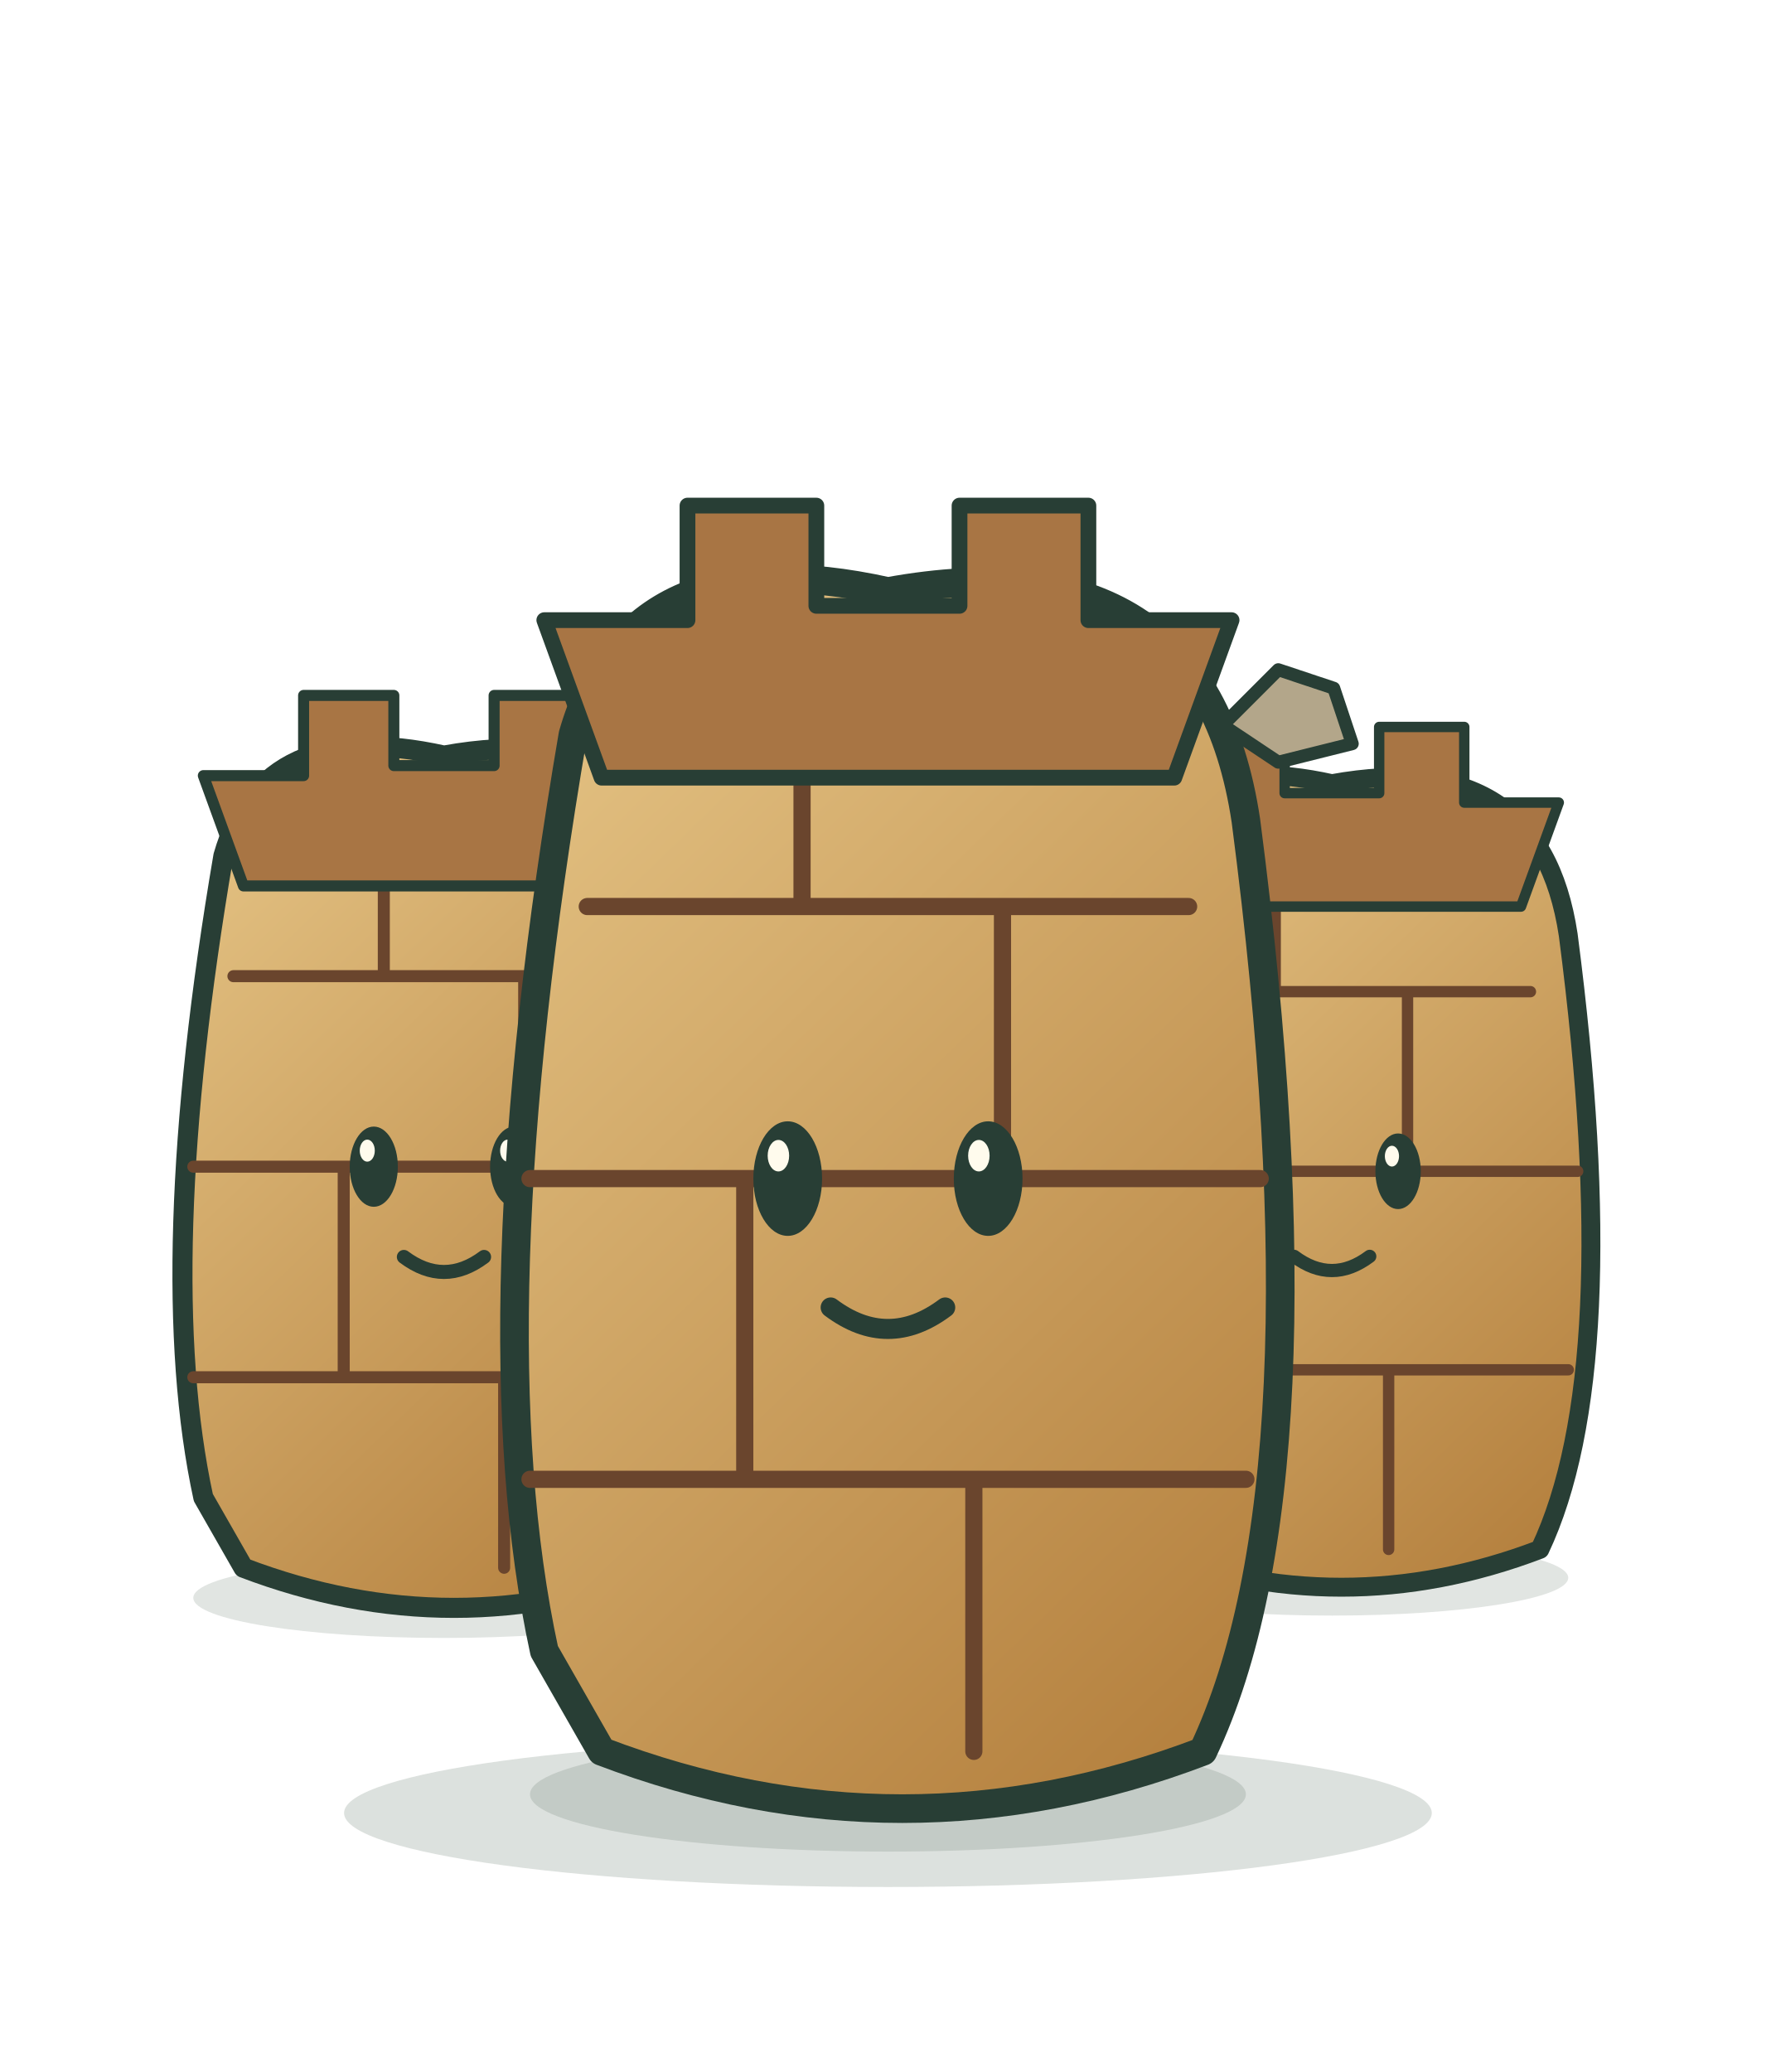
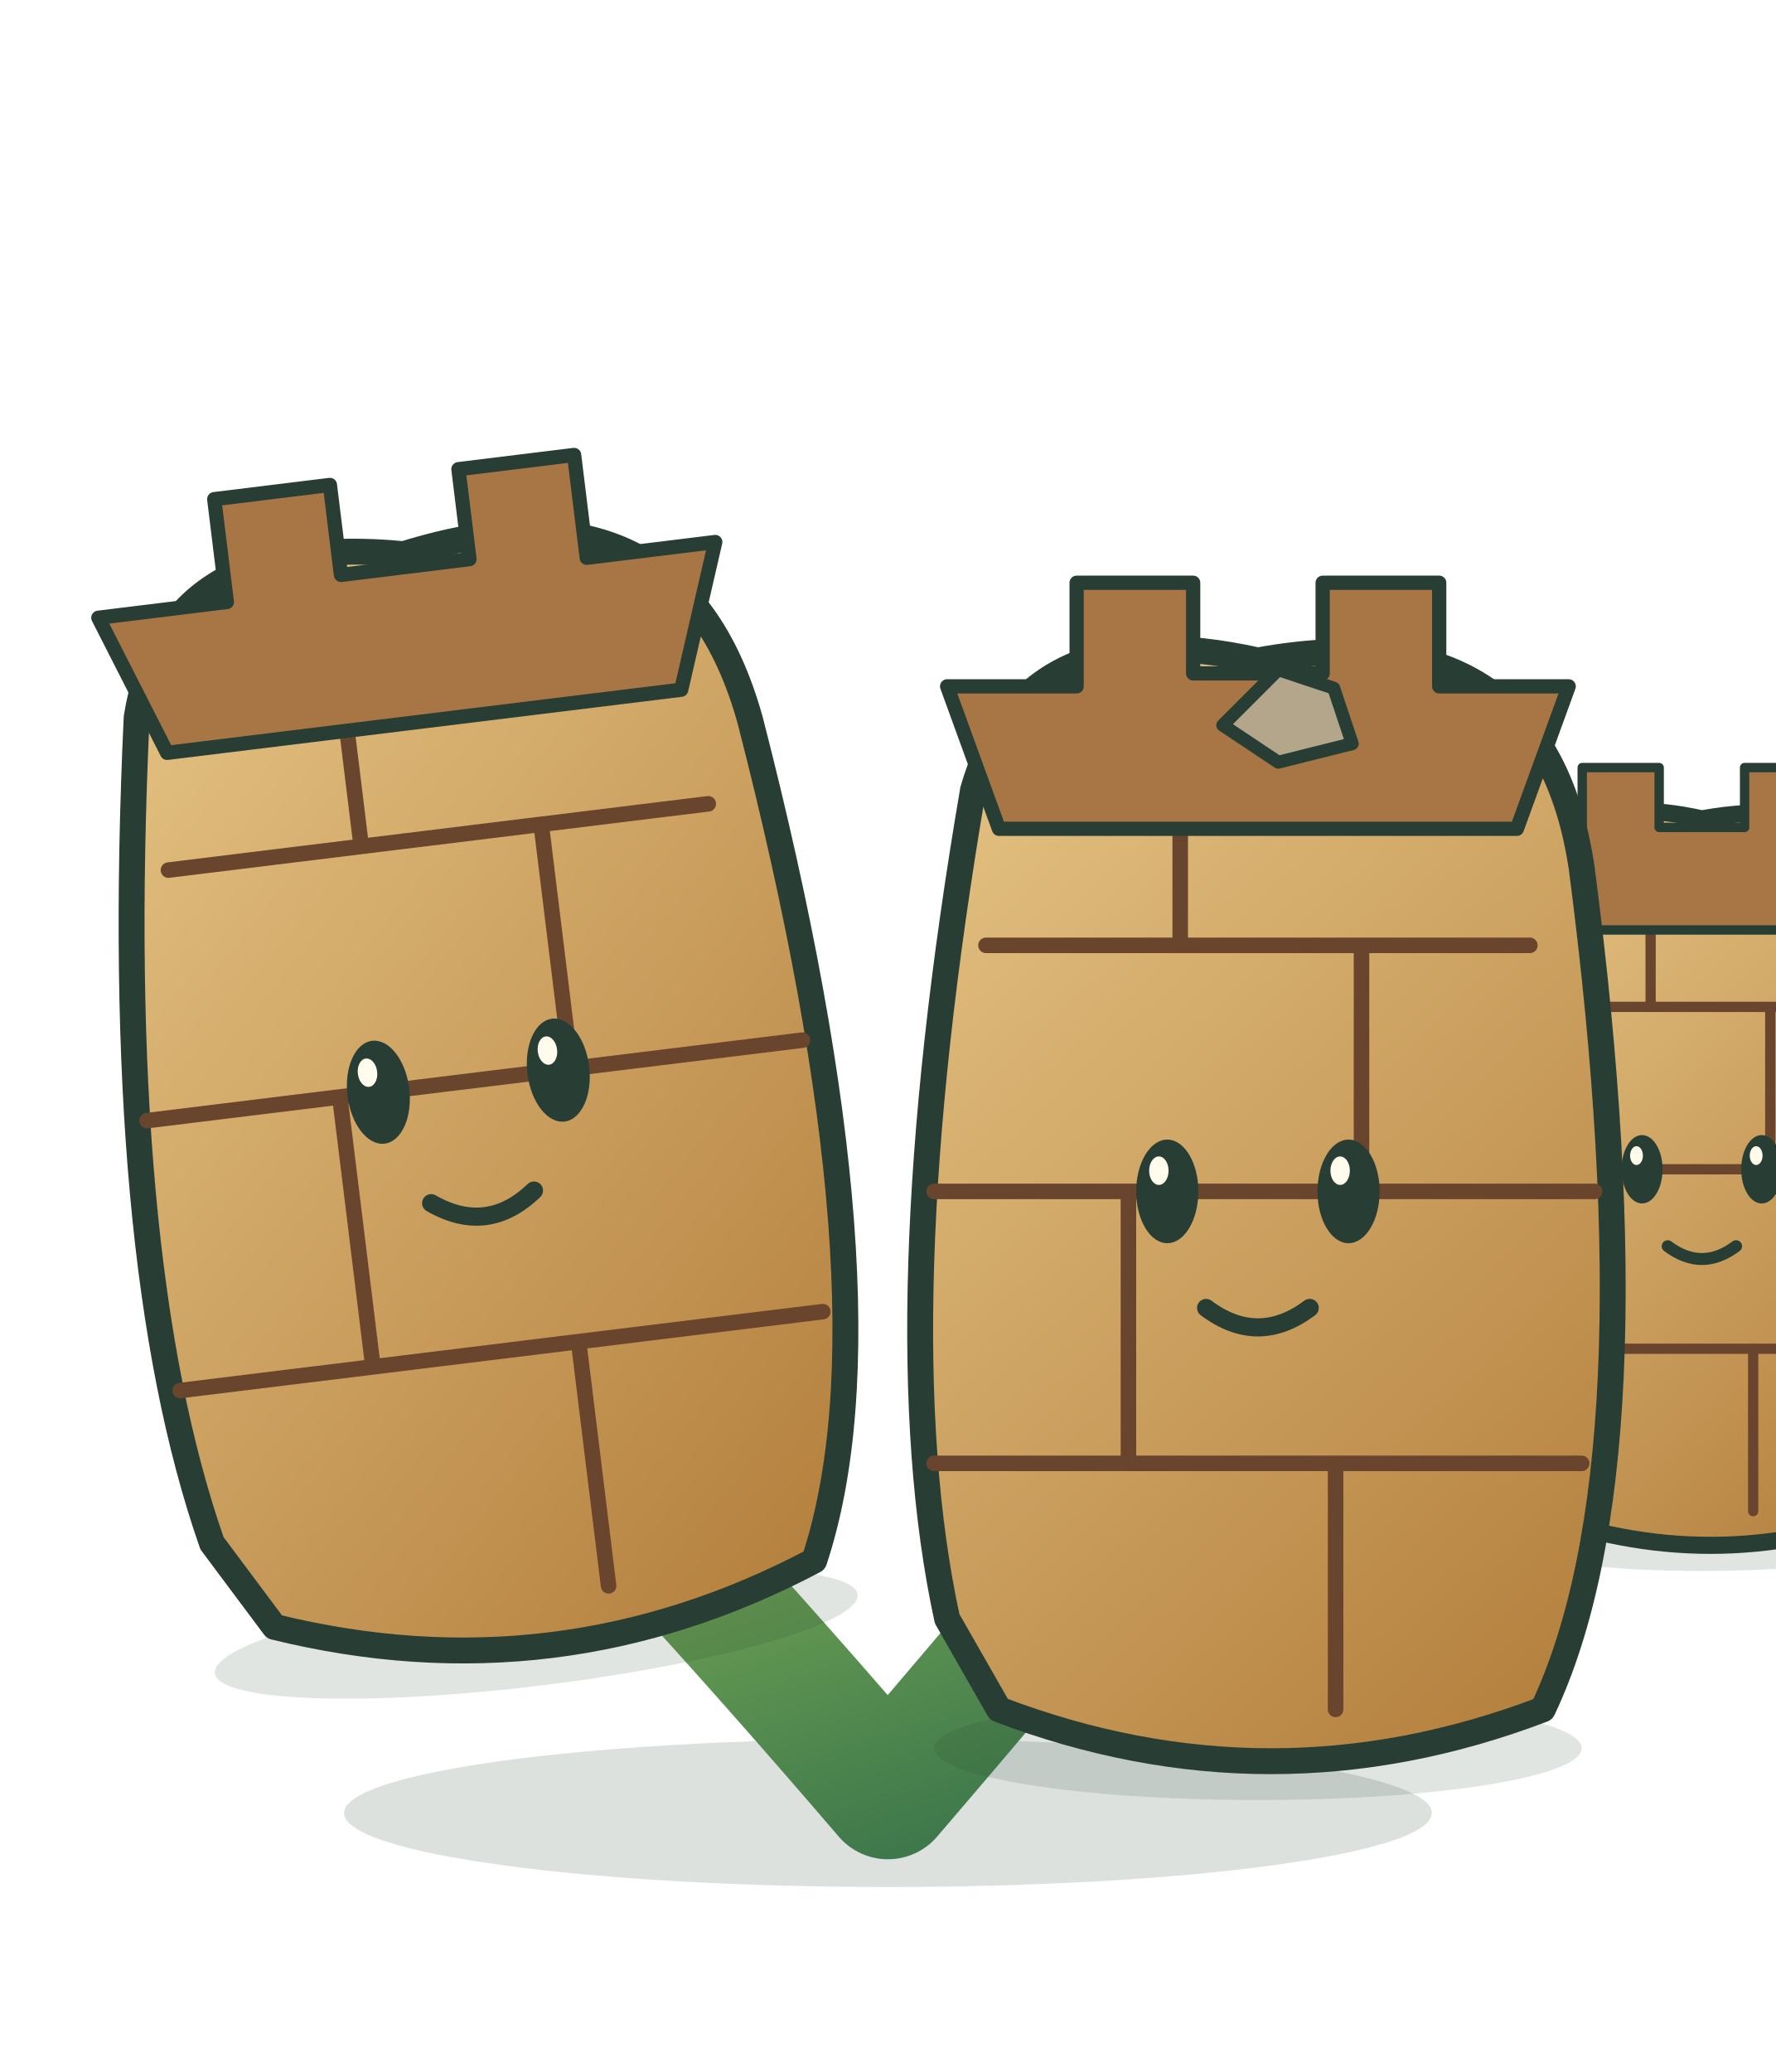
- <svg xmlns="http://www.w3.org/2000/svg" width="192" height="224" viewBox="-48 -60 96 112" data-plant-kind="fusion_prime_brick_guard" data-facing="right" data-model-archetype="brick_guard" data-geometry-signature="0ff7b60f877d601f0b9a7755b026bdc3">
+ <svg xmlns="http://www.w3.org/2000/svg" width="192" height="224" viewBox="-48 -60 96 112" data-plant-kind="fusion_prime_brick_guard" data-facing="right" data-model-archetype="brick_guard" data-geometry-signature="5060167695bfde96e60731535d737efd">
  <defs>
    <linearGradient id="skin" x1=".2" y1="0" x2=".8" y2="1">
      <stop stop-color="#e3c182" />
      <stop offset="1" stop-color="#b5813f" />
    </linearGradient>
    <linearGradient id="lf" x1=".2" y1="0" x2=".8" y2="1">
      <stop stop-color="#88b758" />
      <stop offset="1" stop-color="#3d774b" />
    </linearGradient>
  </defs>
  <g stroke-linejoin="round" stroke-linecap="round">
    <ellipse cx="0" cy="38" rx="29.4" ry="4" fill="#233e2b" opacity=".16" />
-     <g transform="translate(-24.0 7.4) rotate(0.0) scale(0.542)">
-       <ellipse cx="0" cy="35" rx="25" ry="4" fill="#233e2b" stroke="none" stroke-width="1.4" opacity=".14" />
-       <path d="M-24 25 Q-29 2 -22 -39 Q-18 -53 0 -49 Q22 -53 25 -33 Q31 13 22 32 Q1 40 -20 32Z" fill="url(#skin)" stroke="#283e35" stroke-width="2" />
-       <path d="M-21 -27 H21 M-25 -8 H26 M-25 13 H25 M-6 -45 V-27 M8 -27 V-8 M-10 -8 V13 M6 13 V32" fill="none" stroke="#6a452d" stroke-width="1.2" />
-       <path d="M-24 -47 H-14 V-55 H-5 V-48 H5 V-55 H14 V-47 H24 L20 -36 H-20Z" fill="#a87544" stroke="#283e35" stroke-width="1.1" />
-       <ellipse cx="-7" cy="-8" rx="2.4" ry="4" fill="#283e35" stroke="none" stroke-width="1.4" />
-       <ellipse cx="-7.65" cy="-9.6" rx="0.75" ry="1.1" fill="#fffbed" stroke="none" stroke-width="1.4" />
-       <ellipse cx="7" cy="-8" rx="2.4" ry="4" fill="#283e35" stroke="none" stroke-width="1.4" />
-       <ellipse cx="6.35" cy="-9.6" rx="0.75" ry="1.1" fill="#fffbed" stroke="none" stroke-width="1.4" />
-       <path d="M-4 1 q4 3 8 0" fill="none" stroke="#283e35" stroke-width="1.4" />
+     <g data-organ="twin" data-ingredient="brick_guard">
+       <path d="M 0 37 Q -12 23 -22 13 M 0 37 Q 12 23 20 13" fill="none" stroke="url(#lf)" stroke-width="7" />
+       <g transform="translate(-22.0 4.0) rotate(-7.0) scale(0.700)">
+         <ellipse cx="0" cy="35" rx="25" ry="4" fill="#233e2b" stroke="none" stroke-width="1.4" opacity=".14" />
+         <path d="M-24 25 Q-29 2 -22 -39 Q-18 -53 0 -49 Q22 -53 25 -33 Q31 13 22 32 Q1 40 -20 32Z" fill="url(#skin)" stroke="#283e35" stroke-width="2" />
+         <path d="M-21 -27 H21 M-25 -8 H26 M-25 13 H25 M-6 -45 V-27 M8 -27 V-8 M-10 -8 V13 M6 13 V32" fill="none" stroke="#6a452d" stroke-width="1.2" />
+         <path d="M-24 -47 H-14 V-55 H-5 V-48 H5 V-55 H14 V-47 H24 L20 -36 H-20Z" fill="#a87544" stroke="#283e35" stroke-width="1.1" />
+         <ellipse cx="-7" cy="-8" rx="2.4" ry="4" fill="#283e35" stroke="none" stroke-width="1.4" />
+         <ellipse cx="-7.65" cy="-9.6" rx="0.75" ry="1.1" fill="#fffbed" stroke="none" stroke-width="1.4" />
+         <ellipse cx="7" cy="-8" rx="2.4" ry="4" fill="#283e35" stroke="none" stroke-width="1.4" />
+         <ellipse cx="6.35" cy="-9.6" rx="0.75" ry="1.1" fill="#fffbed" stroke="none" stroke-width="1.4" />
+         <path d="M-4 1 q4 3 8 0" fill="none" stroke="#283e35" stroke-width="1.4" />
+       </g>
    </g>
-     <g transform="translate(24.0 7.4) rotate(0.0) scale(0.511)">
+     <g transform="translate(44.0 6.9) rotate(0.0) scale(0.462)">
      <ellipse cx="0" cy="35" rx="25" ry="4" fill="#233e2b" stroke="none" stroke-width="1.4" opacity=".14" />
      <path d="M-24 25 Q-29 2 -22 -39 Q-18 -53 0 -49 Q22 -53 25 -33 Q31 13 22 32 Q1 40 -20 32Z" fill="url(#skin)" stroke="#283e35" stroke-width="2" />
      <path d="M-21 -27 H21 M-25 -8 H26 M-25 13 H25 M-6 -45 V-27 M8 -27 V-8 M-10 -8 V13 M6 13 V32" fill="none" stroke="#6a452d" stroke-width="1.2" />
      <path d="M-24 -47 H-14 V-55 H-5 V-48 H5 V-55 H14 V-47 H24 L20 -36 H-20Z" fill="#a87544" stroke="#283e35" stroke-width="1.1" />
      <ellipse cx="-7" cy="-8" rx="2.4" ry="4" fill="#283e35" stroke="none" stroke-width="1.4" />
      <ellipse cx="-7.65" cy="-9.6" rx="0.75" ry="1.1" fill="#fffbed" stroke="none" stroke-width="1.4" />
      <ellipse cx="7" cy="-8" rx="2.4" ry="4" fill="#283e35" stroke="none" stroke-width="1.4" />
      <ellipse cx="6.35" cy="-9.6" rx="0.75" ry="1.1" fill="#fffbed" stroke="none" stroke-width="1.4" />
      <path d="M-4 1 q4 3 8 0" fill="none" stroke="#283e35" stroke-width="1.4" />
    </g>
    <g data-host="brick_guard">
-       <g transform="translate(0.0 9.9) rotate(0.0) scale(0.774)">
+       <g transform="translate(20.0 10.0) rotate(0.0) scale(0.700)">
        <ellipse cx="0" cy="35" rx="25" ry="4" fill="#233e2b" stroke="none" stroke-width="1.4" opacity=".14" />
        <path d="M-24 25 Q-29 2 -22 -39 Q-18 -53 0 -49 Q22 -53 25 -33 Q31 13 22 32 Q1 40 -20 32Z" fill="url(#skin)" stroke="#283e35" stroke-width="2" />
        <path d="M-21 -27 H21 M-25 -8 H26 M-25 13 H25 M-6 -45 V-27 M8 -27 V-8 M-10 -8 V13 M6 13 V32" fill="none" stroke="#6a452d" stroke-width="1.2" />
        <path d="M-24 -47 H-14 V-55 H-5 V-48 H5 V-55 H14 V-47 H24 L20 -36 H-20Z" fill="#a87544" stroke="#283e35" stroke-width="1.1" />
        <ellipse cx="-7" cy="-8" rx="2.4" ry="4" fill="#283e35" stroke="none" stroke-width="1.4" />
        <ellipse cx="-7.65" cy="-9.6" rx="0.75" ry="1.1" fill="#fffbed" stroke="none" stroke-width="1.4" />
        <ellipse cx="7" cy="-8" rx="2.4" ry="4" fill="#283e35" stroke="none" stroke-width="1.4" />
        <ellipse cx="6.35" cy="-9.6" rx="0.75" ry="1.1" fill="#fffbed" stroke="none" stroke-width="1.4" />
        <path d="M-4 1 q4 3 8 0" fill="none" stroke="#283e35" stroke-width="1.4" />
      </g>
    </g>
    <g data-element="earth">
      <path d="M18.1 -20.8 l3 -3 3 1 1 3 -4 1Z" fill="#b3a68a" stroke="#283e35" stroke-width="0.7" />
    </g>
  </g>
</svg>
